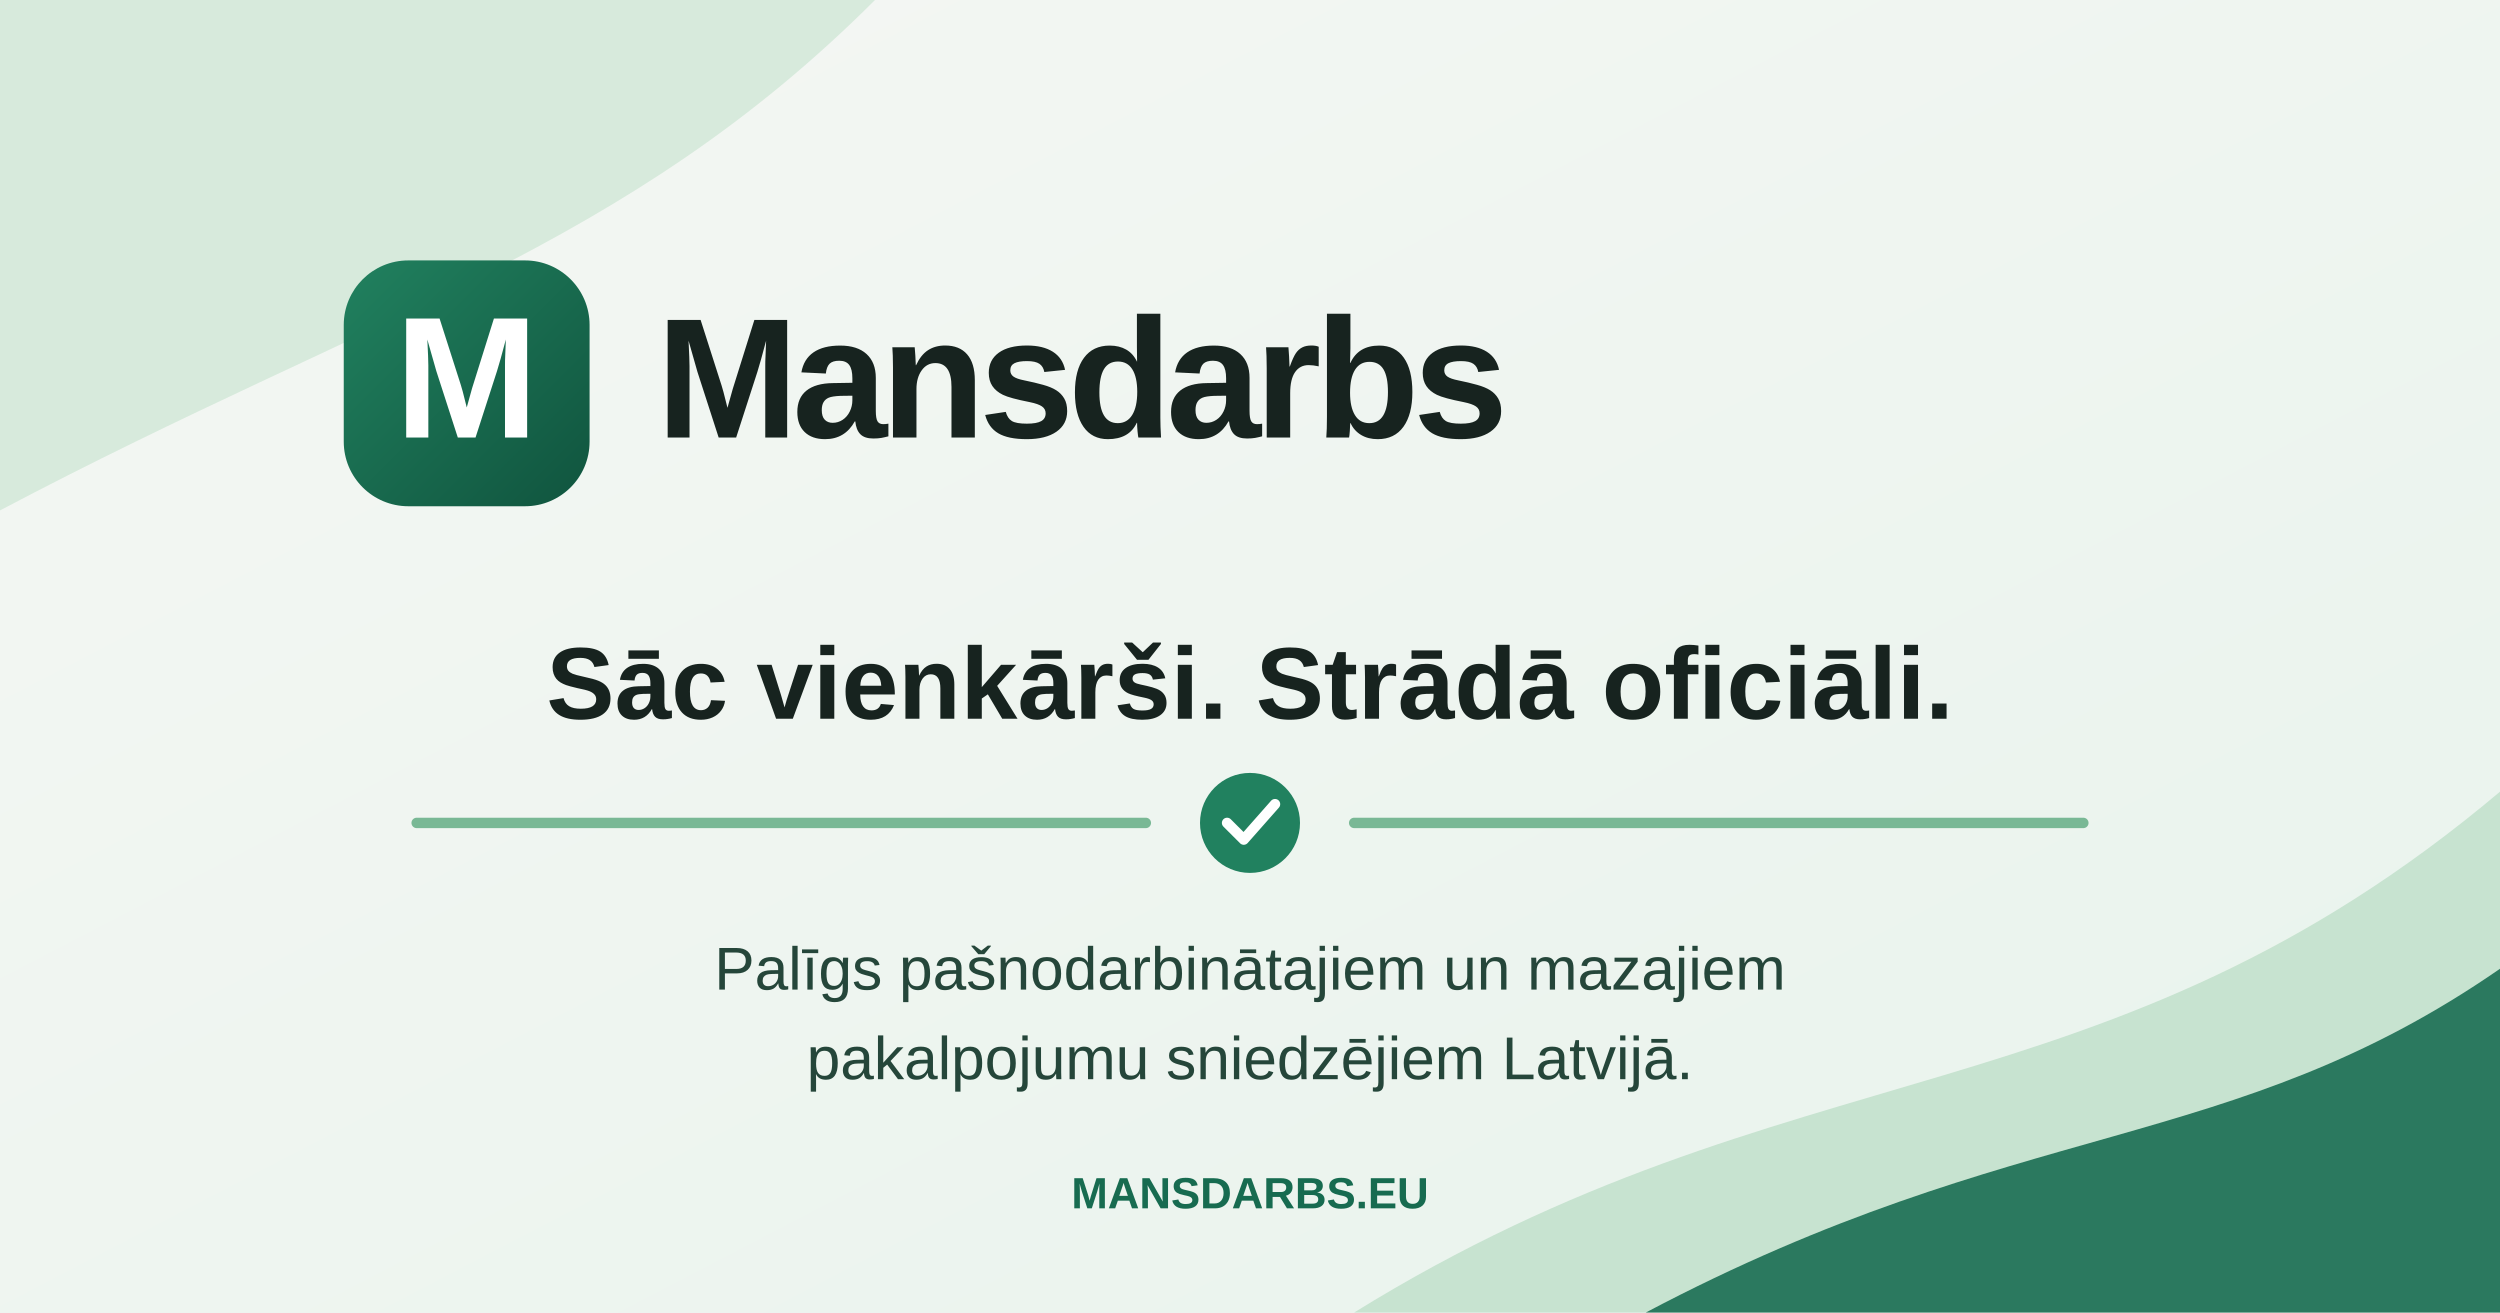
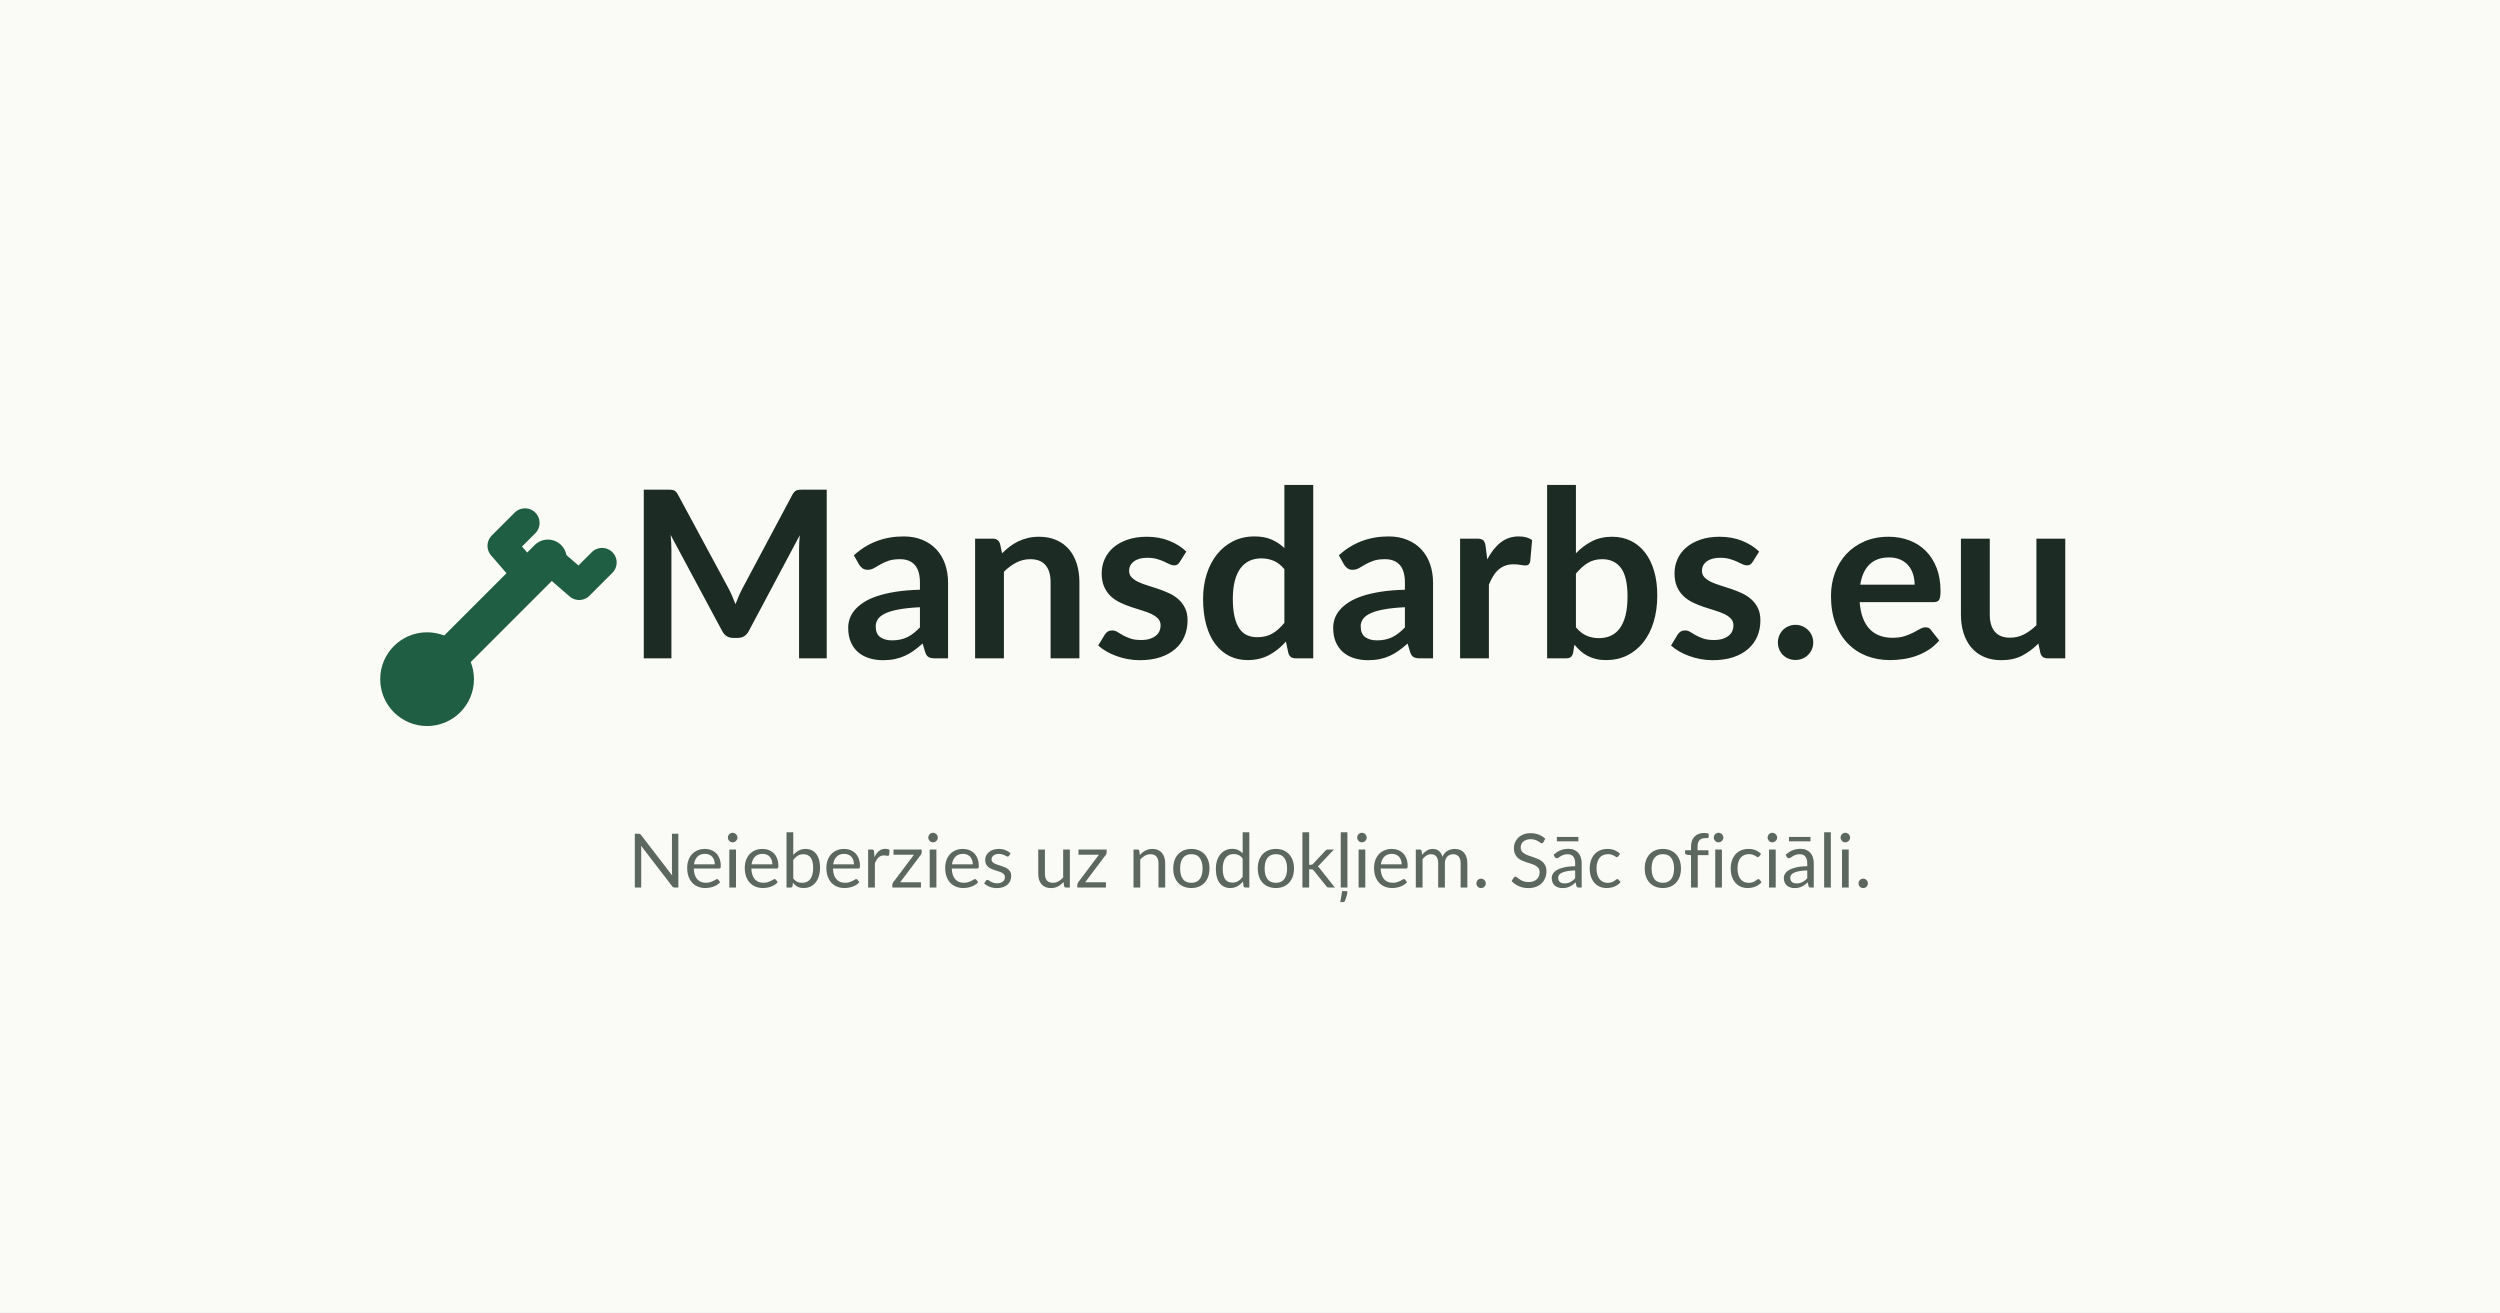
<svg xmlns="http://www.w3.org/2000/svg" width="1200" height="630" viewBox="0 0 1200 630">
-   <defs>
-     <linearGradient id="bg" x1="0" y1="0" x2="1" y2="1">
-       <stop stop-color="#f5f7f4" />
-       <stop offset="1" stop-color="#e8f3ec" />
-     </linearGradient>
-     <linearGradient id="green" x1="0" y1="0" x2="1" y2="1">
-       <stop stop-color="#21815f" />
-       <stop offset="1" stop-color="#10543e" />
-     </linearGradient>
-   </defs>
-   <rect width="1200" height="630" fill="url(#bg)" />
-   <path d="M0 0h420C300 120 180 150 0 245z" fill="#d7eadc" />
-   <path d="M650 630c210-130 360-90 550-250v250z" fill="#c7e3d0" />
-   <path d="M790 630c180-95 280-75 410-165v165z" fill="#176b50" opacity=".88" />
-   <rect x="165" y="125" width="118" height="118" rx="31" fill="url(#green)" />
-   <text x="224" y="210" text-anchor="middle" font-family="Arial,sans-serif" font-size="83" font-weight="800" fill="#fff">M</text>
-   <text x="315" y="210" font-family="Arial,sans-serif" font-size="82" font-weight="800" letter-spacing="-3" fill="#17231f">Mansdarbs</text>
-   <text x="600" y="345" text-anchor="middle" font-family="Arial,sans-serif" font-size="49" font-weight="700" fill="#17231f">Sāc vienkārši. Strādā oficiāli.</text>
-   <path d="M200 395h350m100 0h350" stroke="#79b895" stroke-width="5" stroke-linecap="round" />
-   <circle cx="600" cy="395" r="24" fill="#21815f" />
-   <path d="m589 395 8 8 15-17" fill="none" stroke="#fff" stroke-width="5" stroke-linecap="round" stroke-linejoin="round" />
-   <text x="600" y="475" text-anchor="middle" font-family="Arial,sans-serif" font-size="29" fill="#25463a">Palīgs pašnodarbinātajiem un mazajiem</text>
-   <text x="600" y="518" text-anchor="middle" font-family="Arial,sans-serif" font-size="29" fill="#25463a">pakalpojumu sniedzējiem Latvijā.</text>
-   <text x="600" y="580" text-anchor="middle" font-family="Arial,sans-serif" font-size="21" font-weight="700" fill="#176b50">MANSDARBS.EU</text>
+   <rect width="1200" height="630" fill="#fafaf7" />
+   <g fill="none" stroke="#205e43" stroke-linecap="round" stroke-linejoin="round">
+     <path d="M205 326 L263 268" stroke-width="18" />
+     <circle cx="205" cy="326" r="15" stroke-width="15" />
+     <path d="M254 277 L241 262 M263 268 L278 281 M241 262 L252 251 M278 281 L289 270" stroke-width="14" />
+   </g>
+   <text x="300" y="316" font-family="Lato, Arial, sans-serif" font-size="112" font-weight="700" fill="#1c2b24">Mansdarbs.eu</text>
+   <text x="600" y="426" text-anchor="middle" font-family="Lato, Arial, sans-serif" font-size="36" fill="#5b675f">Neieberzies uz nodokļiem. Sāc oficiāli.</text>
</svg>
